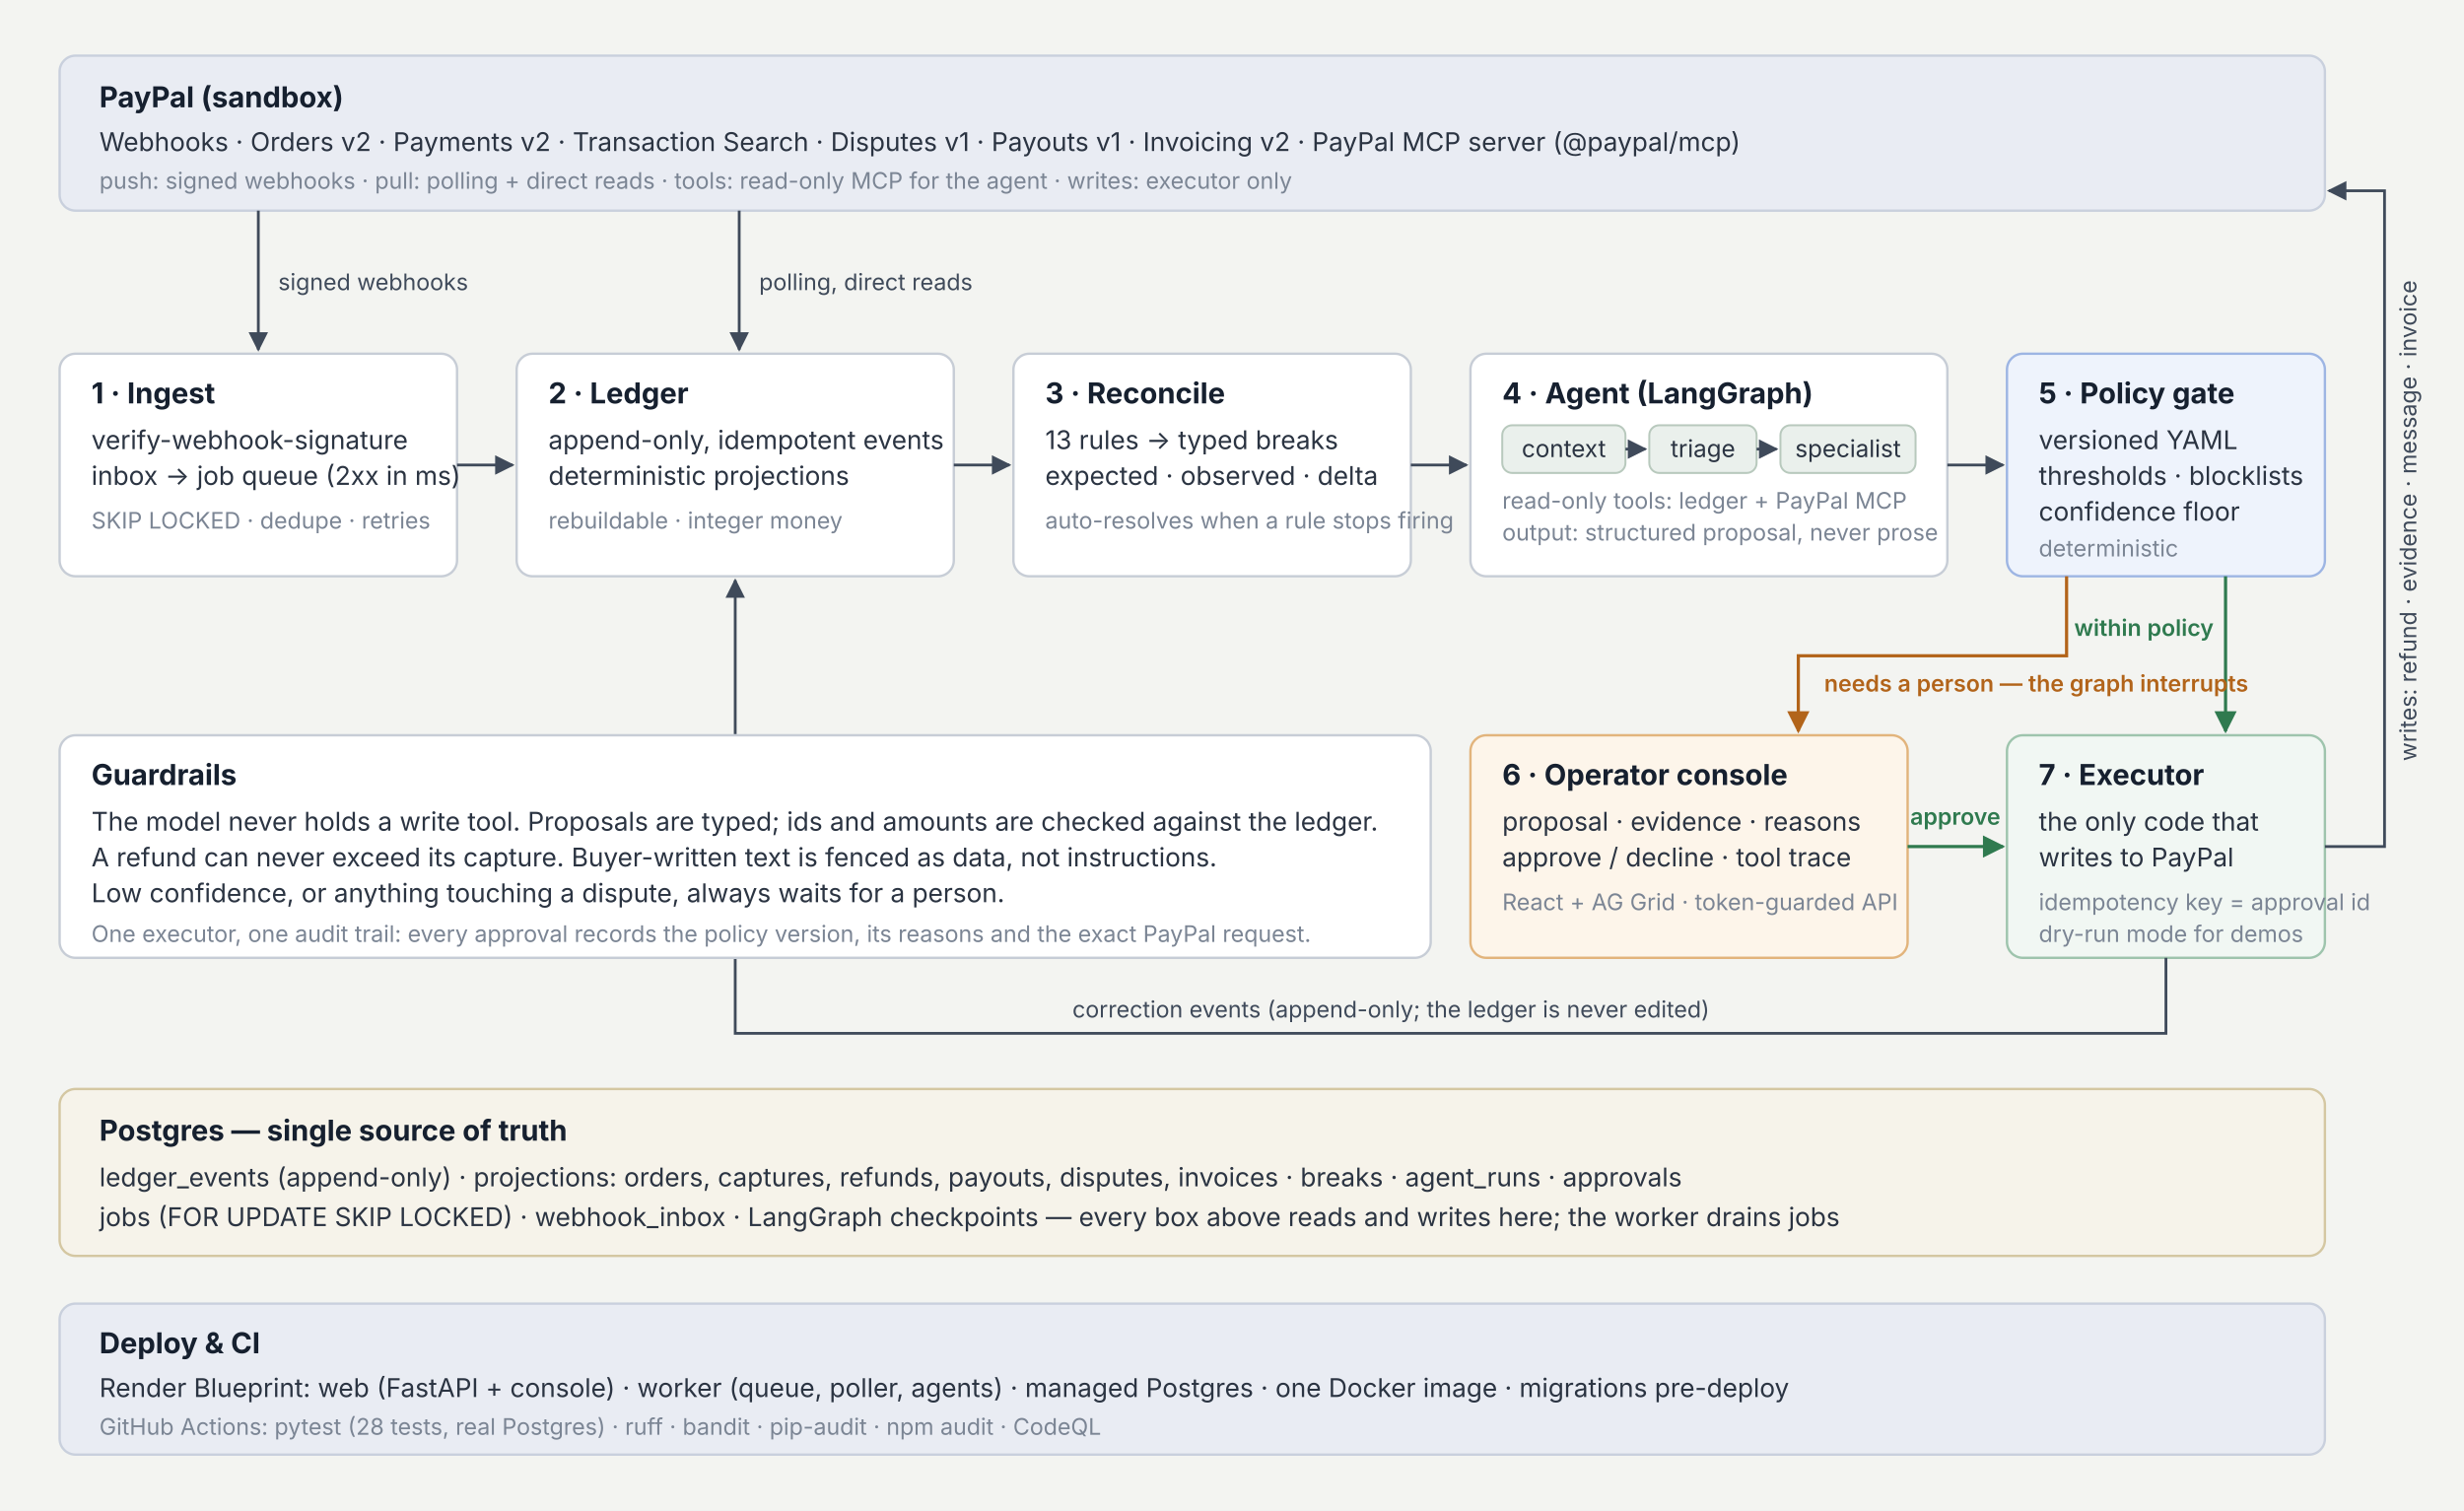
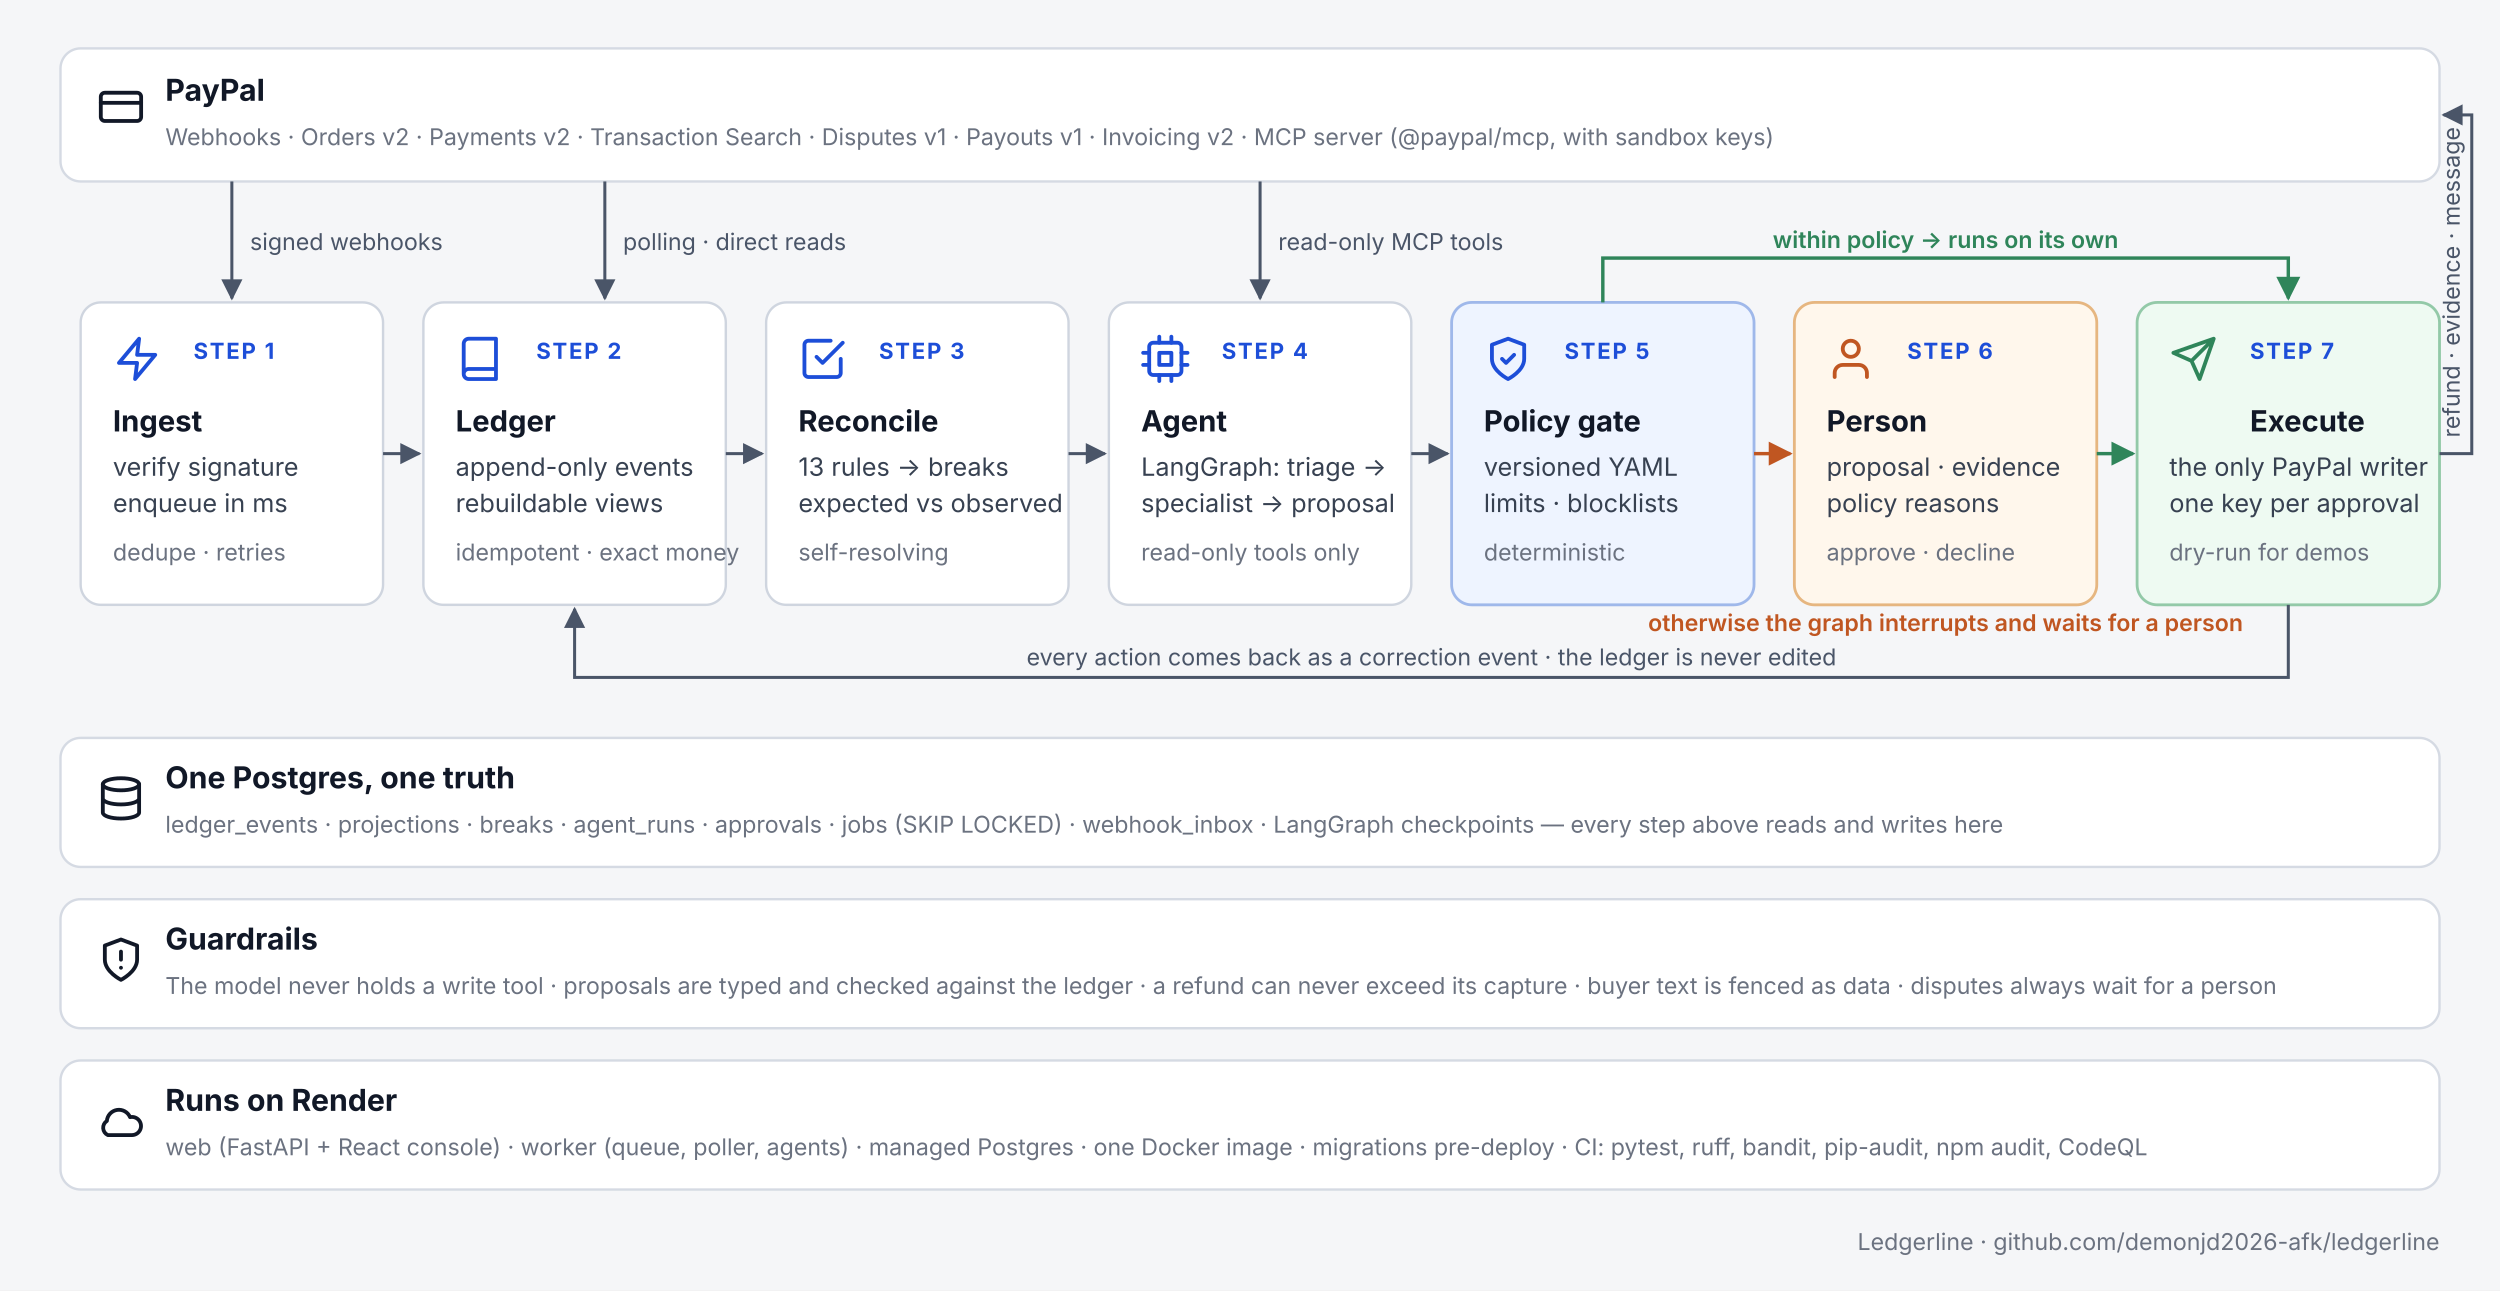
- <svg xmlns="http://www.w3.org/2000/svg" width="1240" height="760" viewBox="0 0 1240 760" font-family="Inter, -apple-system, 'Segoe UI', Helvetica, Arial, sans-serif" font-size="13">
+ <svg xmlns="http://www.w3.org/2000/svg" width="1240" height="640" viewBox="0 0 1240 640" font-family="Inter, -apple-system, 'Segoe UI', Helvetica, Arial, sans-serif" font-size="13">
  <defs>
-     <marker id="arr" viewBox="0 0 10 10" refX="9" refY="5" markerWidth="7" markerHeight="7" orient="auto-start-reverse">
-       <path d="M0 0L10 5 0 10z" fill="#3f4a5a" />
+     <marker id="a" viewBox="0 0 10 10" refX="9" refY="5" markerWidth="7" markerHeight="7" orient="auto-start-reverse">
+       <path d="M0 0L10 5 0 10z" fill="#4a5568" />
    </marker>
-     <marker id="arrg" viewBox="0 0 10 10" refX="9" refY="5" markerWidth="7" markerHeight="7" orient="auto-start-reverse">
-       <path d="M0 0L10 5 0 10z" fill="#2f7a4f" />
+     <marker id="ag" viewBox="0 0 10 10" refX="9" refY="5" markerWidth="7" markerHeight="7" orient="auto-start-reverse">
+       <path d="M0 0L10 5 0 10z" fill="#2f855a" />
    </marker>
-     <marker id="arro" viewBox="0 0 10 10" refX="9" refY="5" markerWidth="7" markerHeight="7" orient="auto-start-reverse">
-       <path d="M0 0L10 5 0 10z" fill="#b2641a" />
+     <marker id="ao" viewBox="0 0 10 10" refX="9" refY="5" markerWidth="7" markerHeight="7" orient="auto-start-reverse">
+       <path d="M0 0L10 5 0 10z" fill="#c05621" />
    </marker>
    <style>
-       .bg{fill:#f3f4f1}
-       .band{fill:#e9ecf3;stroke:#c9d0dd;stroke-width:1.2}
-       .box{fill:#ffffff;stroke:#c7cdd6;stroke-width:1.2}
-       .boxg{fill:#f1f7f3;stroke:#9ec4ad;stroke-width:1.2}
-       .boxo{fill:#fdf5ea;stroke:#e2b47c;stroke-width:1.2}
-       .boxb{fill:#eef3fc;stroke:#9db5e3;stroke-width:1.2}
-       .db{fill:#f6f3ea;stroke:#d4c7a2;stroke-width:1.2}
-       .h{font-weight:700;font-size:14.5px;fill:#16202f}
-       .t{fill:#2b3442}
-       .s{fill:#7b8594;font-size:11.5px}
-       .k{fill:#7b8594;font-size:11px;letter-spacing:.06em;font-weight:600}
-       .e{stroke:#3f4a5a;stroke-width:1.4;fill:none;marker-end:url(#arr)}
-       .eg{stroke:#2f7a4f;stroke-width:1.6;fill:none;marker-end:url(#arrg)}
-       .eo{stroke:#b2641a;stroke-width:1.6;fill:none;marker-end:url(#arro)}
-       .ed{stroke:#8a93a1;stroke-width:1.2;fill:none;stroke-dasharray:4 4;marker-end:url(#arr)}
-       .lbl{fill:#3f4a5a;font-size:11.5px}
-       .lblg{fill:#2f7a4f;font-size:11.5px;font-weight:600}
-       .lblo{fill:#b2641a;font-size:11.5px;font-weight:600}
-       .step{fill:#eaf0ec;stroke:#b8c9bd;stroke-width:1}
-       .stept{fill:#2b3442;font-size:12px}
+       .bg{fill:#f5f6f8}
+       .band{fill:#ffffff;stroke:#d5dae3;stroke-width:1.2}
+       .box{fill:#ffffff;stroke:#cfd5df;stroke-width:1.2}
+       .boxb{fill:#eef4ff;stroke:#9fb8ea;stroke-width:1.4}
+       .boxo{fill:#fff7ec;stroke:#e6b680;stroke-width:1.4}
+       .boxg{fill:#eefaf2;stroke:#93c9a8;stroke-width:1.4}
+       .ic{fill:none;stroke:#1d4ed8;stroke-width:1.9;stroke-linecap:round;stroke-linejoin:round}
+       .ico{fill:none;stroke:#c05621;stroke-width:1.9;stroke-linecap:round;stroke-linejoin:round}
+       .icg{fill:none;stroke:#2f855a;stroke-width:1.9;stroke-linecap:round;stroke-linejoin:round}
+       .icn{fill:none;stroke:#111827;stroke-width:1.9;stroke-linecap:round;stroke-linejoin:round}
+       .num{fill:#1d4ed8;font-size:11px;font-weight:700;letter-spacing:.08em}
+       .h{font-weight:700;font-size:15px;fill:#111827}
+       .hb{font-weight:700;font-size:14.5px;fill:#111827}
+       .t{fill:#374151;font-size:12.5px}
+       .s{fill:#6b7280;font-size:11.5px}
+       .e{stroke:#4a5568;stroke-width:1.5;fill:none;marker-end:url(#a)}
+       .eg{stroke:#2f855a;stroke-width:1.7;fill:none;marker-end:url(#ag)}
+       .eo{stroke:#c05621;stroke-width:1.7;fill:none;marker-end:url(#ao)}
+       .lbl{fill:#4a5568;font-size:11.5px}
+       .lg{fill:#2f855a;font-size:11.5px;font-weight:600}
+       .lo{fill:#c05621;font-size:11.5px;font-weight:600}
    </style>
  </defs>
-   <rect class="bg" width="1240" height="760" />
-   <rect x="30" y="28" width="1140" height="78" rx="8" class="band" />
-   <text x="50" y="54" class="h">PayPal (sandbox)</text>
-   <text x="50" y="76" class="t">Webhooks · Orders v2 · Payments v2 · Transaction Search · Disputes v1 · Payouts v1 · Invoicing v2 · PayPal MCP server (@paypal/mcp)</text>
-   <text x="50" y="95" class="s">push: signed webhooks   ·   pull: polling + direct reads   ·   tools: read-only MCP for the agent   ·   writes: executor only</text>
-   <path class="e" d="M130 106 V176" />
-   <text x="140" y="146" class="lbl">signed webhooks</text>
-   <path class="e" d="M372 106 V176" />
-   <text x="382" y="146" class="lbl">polling, direct reads</text>
-   <rect x="30" y="178" width="200" height="112" rx="8" class="box" />
-   <text x="46" y="203" class="h">1 · Ingest</text>
-   <text x="46" y="226" class="t">verify-webhook-signature</text>
-   <text x="46" y="244" class="t">inbox → job queue (2xx in ms)</text>
-   <text x="46" y="266" class="s">SKIP LOCKED · dedupe · retries</text>
-   <path class="e" d="M230 234 H258" />
-   <rect x="260" y="178" width="220" height="112" rx="8" class="box" />
-   <text x="276" y="203" class="h">2 · Ledger</text>
-   <text x="276" y="226" class="t">append-only, idempotent events</text>
-   <text x="276" y="244" class="t">deterministic projections</text>
-   <text x="276" y="266" class="s">rebuildable · integer money</text>
-   <path class="e" d="M480 234 H508" />
-   <rect x="510" y="178" width="200" height="112" rx="8" class="box" />
-   <text x="526" y="203" class="h">3 · Reconcile</text>
-   <text x="526" y="226" class="t">13 rules → typed breaks</text>
-   <text x="526" y="244" class="t">expected · observed · delta</text>
-   <text x="526" y="266" class="s">auto-resolves when a rule stops firing</text>
-   <path class="e" d="M710 234 H738" />
-   <rect x="740" y="178" width="240" height="112" rx="8" class="box" />
-   <text x="756" y="203" class="h">4 · Agent (LangGraph)</text>
-   <rect x="756" y="214" width="62" height="24" rx="5" class="step" />
-   <text x="787" y="230" text-anchor="middle" class="stept">context</text>
-   <path class="e" d="M818 226 H828" />
-   <rect x="830" y="214" width="54" height="24" rx="5" class="step" />
-   <text x="857" y="230" text-anchor="middle" class="stept">triage</text>
-   <path class="e" d="M884 226 H894" />
-   <rect x="896" y="214" width="68" height="24" rx="5" class="step" />
-   <text x="930" y="230" text-anchor="middle" class="stept">specialist</text>
-   <text x="756" y="256" class="s">read-only tools: ledger + PayPal MCP</text>
-   <text x="756" y="272" class="s">output: structured proposal, never prose</text>
-   <path class="e" d="M980 234 H1008" />
-   <rect x="1010" y="178" width="160" height="112" rx="8" class="boxb" />
-   <text x="1026" y="203" class="h">5 · Policy gate</text>
-   <text x="1026" y="226" class="t">versioned YAML</text>
-   <text x="1026" y="244" class="t">thresholds · blocklists</text>
-   <text x="1026" y="262" class="t">confidence floor</text>
-   <text x="1026" y="280" class="s">deterministic</text>
-   <path class="eg" d="M1120 290 V368" />
-   <text x="1114" y="320" class="lblg" text-anchor="end">within policy</text>
-   <path class="eo" d="M1040 290 V330 H905 V368" />
-   <text x="918" y="348" class="lblo">needs a person — the graph interrupts</text>
-   <rect x="740" y="370" width="220" height="112" rx="8" class="boxo" />
-   <text x="756" y="395" class="h">6 · Operator console</text>
-   <text x="756" y="418" class="t">proposal · evidence · reasons</text>
-   <text x="756" y="436" class="t">approve / decline · tool trace</text>
-   <text x="756" y="458" class="s">React + AG Grid · token-guarded API</text>
-   <path class="eg" d="M960 426 H1008" />
-   <text x="984" y="415" class="lblg" text-anchor="middle" font-size="10.5">approve</text>
-   <rect x="1010" y="370" width="160" height="112" rx="8" class="boxg" />
-   <text x="1026" y="395" class="h">7 · Executor</text>
-   <text x="1026" y="418" class="t">the only code that</text>
-   <text x="1026" y="436" class="t">writes to PayPal</text>
-   <text x="1026" y="458" class="s">idempotency key = approval id</text>
-   <text x="1026" y="474" class="s">dry-run mode for demos</text>
-   <path class="e" d="M1170 426 H1200 V96 H1172" />
-   <text x="1216" y="262" class="lbl" transform="rotate(-90 1216 262)" text-anchor="middle">writes: refund · evidence · message · invoice</text>
-   <path class="e" d="M1090 482 V520 H370 V292" />
-   <text x="700" y="512" class="lbl" text-anchor="middle">correction events (append-only; the ledger is never edited)</text>
-   <rect x="30" y="548" width="1140" height="84" rx="8" class="db" />
-   <text x="50" y="574" class="h">Postgres — single source of truth</text>
-   <text x="50" y="597" class="t">ledger_events (append-only) · projections: orders, captures, refunds, payouts, disputes, invoices · breaks · agent_runs · approvals</text>
-   <text x="50" y="617" class="t">jobs (FOR UPDATE SKIP LOCKED) · webhook_inbox · LangGraph checkpoints — every box above reads and writes here; the worker drains jobs</text>
-   <rect x="30" y="656" width="1140" height="76" rx="8" class="band" />
-   <text x="50" y="681" class="h">Deploy &amp; CI</text>
-   <text x="50" y="703" class="t">Render Blueprint: web (FastAPI + console) · worker (queue, poller, agents) · managed Postgres · one Docker image · migrations pre-deploy</text>
-   <text x="50" y="722" class="s">GitHub Actions: pytest (28 tests, real Postgres) · ruff · bandit · pip-audit · npm audit · CodeQL</text>
-   <rect x="30" y="370" width="690" height="112" rx="8" class="box" />
-   <text x="46" y="395" class="h">Guardrails</text>
-   <text x="46" y="418" class="t">The model never holds a write tool. Proposals are typed; ids and amounts are checked against the ledger.</text>
-   <text x="46" y="436" class="t">A refund can never exceed its capture. Buyer-written text is fenced as data, not instructions.</text>
-   <text x="46" y="454" class="t">Low confidence, or anything touching a dispute, always waits for a person.</text>
-   <text x="46" y="474" class="s">One executor, one audit trail: every approval records the policy version, its reasons and the exact PayPal request.</text>
+   <rect class="bg" width="1240" height="640" />
+   <rect x="30" y="24" width="1180" height="66" rx="10" class="band" />
+   <g transform="translate(48 41)">
+     <rect x="2" y="5" width="20" height="14" rx="2" class="icn" />
+     <path d="M2 10h20" class="icn" />
+   </g>
+   <text x="82" y="50" class="h">PayPal</text>
+   <text x="82" y="72" class="s">Webhooks · Orders v2 · Payments v2 · Transaction Search · Disputes v1 · Payouts v1 · Invoicing v2 · MCP server (@paypal/mcp, with sandbox keys)</text>
+   <path class="e" d="M115 90 V148" />
+   <text x="124" y="124" class="lbl">signed webhooks</text>
+   <path class="e" d="M300 90 V148" />
+   <text x="309" y="124" class="lbl">polling · direct reads</text>
+   <path class="e" d="M625 90 V148" />
+   <text x="634" y="124" class="lbl">read-only MCP tools</text>
+   <rect x="40" y="150" width="150" height="150" rx="10" class="box" />
+   <g transform="translate(56 166)">
+     <path d="M13 2L3 14h9l-1 8 10-12h-9l1-8z" class="ic" />
+   </g>
+   <text x="96" y="178" class="num">STEP 1</text>
+   <text x="56" y="214" class="hb">Ingest</text>
+   <text x="56" y="236" class="t">verify signature</text>
+   <text x="56" y="254" class="t">enqueue in ms</text>
+   <text x="56" y="278" class="s">dedupe · retries</text>
+   <path class="e" d="M190 225 H208" />
+   <rect x="210" y="150" width="150" height="150" rx="10" class="box" />
+   <g transform="translate(226 166)">
+     <path d="M4 19.5A2.5 2.5 0 0 1 6.5 17H20M6.5 2H20v20H6.5A2.5 2.5 0 0 1 4 19.5v-15A2.5 2.5 0 0 1 6.5 2z" class="ic" />
+   </g>
+   <text x="266" y="178" class="num">STEP 2</text>
+   <text x="226" y="214" class="hb">Ledger</text>
+   <text x="226" y="236" class="t">append-only events</text>
+   <text x="226" y="254" class="t">rebuildable views</text>
+   <text x="226" y="278" class="s">idempotent · exact money</text>
+   <path class="e" d="M360 225 H378" />
+   <rect x="380" y="150" width="150" height="150" rx="10" class="box" />
+   <g transform="translate(396 166)">
+     <path d="M9 11l3 3L22 4M21 12v7a2 2 0 0 1-2 2H5a2 2 0 0 1-2-2V5a2 2 0 0 1 2-2h11" class="ic" />
+   </g>
+   <text x="436" y="178" class="num">STEP 3</text>
+   <text x="396" y="214" class="hb">Reconcile</text>
+   <text x="396" y="236" class="t">13 rules → breaks</text>
+   <text x="396" y="254" class="t">expected vs observed</text>
+   <text x="396" y="278" class="s">self-resolving</text>
+   <path class="e" d="M530 225 H548" />
+   <rect x="550" y="150" width="150" height="150" rx="10" class="box" />
+   <g transform="translate(566 166)">
+     <rect x="4" y="4" width="16" height="16" rx="2" class="ic" />
+     <rect x="9" y="9" width="6" height="6" class="ic" />
+     <path d="M9 1v3M15 1v3M9 20v3M15 20v3M1 9h3M1 15h3M20 9h3M20 15h3" class="ic" />
+   </g>
+   <text x="606" y="178" class="num">STEP 4</text>
+   <text x="566" y="214" class="hb">Agent</text>
+   <text x="566" y="236" class="t">LangGraph: triage →</text>
+   <text x="566" y="254" class="t">specialist → proposal</text>
+   <text x="566" y="278" class="s">read-only tools only</text>
+   <path class="e" d="M700 225 H718" />
+   <rect x="720" y="150" width="150" height="150" rx="10" class="boxb" />
+   <g transform="translate(736 166)">
+     <path d="M12 22s8-4 8-10V5l-8-3-8 3v7c0 6 8 10 8 10z" class="ic" />
+     <path d="M9 12l2 2 4-4" class="ic" />
+   </g>
+   <text x="776" y="178" class="num">STEP 5</text>
+   <text x="736" y="214" class="hb">Policy gate</text>
+   <text x="736" y="236" class="t">versioned YAML</text>
+   <text x="736" y="254" class="t">limits · blocklists</text>
+   <text x="736" y="278" class="s">deterministic</text>
+   <path class="eo" d="M870 225 H888" />
+   <rect x="890" y="150" width="150" height="150" rx="10" class="boxo" />
+   <g transform="translate(906 166)">
+     <circle cx="12" cy="7" r="4" class="ico" />
+     <path d="M20 21v-2a4 4 0 0 0-4-4H8a4 4 0 0 0-4 4v2" class="ico" />
+   </g>
+   <text x="946" y="178" class="num" fill="#c05621">STEP 6</text>
+   <text x="906" y="214" class="hb">Person</text>
+   <text x="906" y="236" class="t">proposal · evidence</text>
+   <text x="906" y="254" class="t">policy reasons</text>
+   <text x="906" y="278" class="s">approve · decline</text>
+   <path class="eg" d="M1040 225 H1058" />
+   <rect x="1060" y="150" width="150" height="150" rx="10" class="boxg" />
+   <g transform="translate(1076 166)">
+     <path d="M22 2L11 13M22 2l-7 20-4-9-9-4 20-7z" class="icg" />
+   </g>
+   <text x="1116" y="178" class="num" fill="#2f855a">STEP 7</text>
+   <text x="1116" y="214" class="hb">Execute</text>
+   <text x="1076" y="236" class="t">the only PayPal writer</text>
+   <text x="1076" y="254" class="t">one key per approval</text>
+   <text x="1076" y="278" class="s">dry-run for demos</text>
+   <path class="eg" d="M795 150 V128 H1135 V148" />
+   <text x="965" y="123" class="lg" text-anchor="middle">within policy → runs on its own</text>
+   <text x="965" y="313" class="lo" text-anchor="middle">otherwise the graph interrupts and waits for a person</text>
+   <path class="e" d="M1210 225 H1226 V57 H1212" />
+   <text x="1220" y="140" class="lbl" transform="rotate(-90 1220 140)" text-anchor="middle">refund · evidence · message</text>
+   <path class="e" d="M1135 300 V336 H285 V302" />
+   <text x="710" y="330" class="lbl" text-anchor="middle">every action comes back as a correction event · the ledger is never edited</text>
+   <rect x="30" y="366" width="1180" height="64" rx="10" class="band" />
+   <g transform="translate(48 384)">
+     <ellipse cx="12" cy="5" rx="9" ry="3" class="icn" />
+     <path d="M3 5v14c0 1.7 4 3 9 3s9-1.3 9-3V5M3 12c0 1.7 4 3 9 3s9-1.3 9-3" class="icn" />
+   </g>
+   <text x="82" y="391" class="h">One Postgres, one truth</text>
+   <text x="82" y="413" class="s">ledger_events · projections · breaks · agent_runs · approvals · jobs (SKIP LOCKED) · webhook_inbox · LangGraph checkpoints — every step above reads and writes here</text>
+   <rect x="30" y="446" width="1180" height="64" rx="10" class="band" />
+   <g transform="translate(48 464)">
+     <path d="M12 22s8-4 8-10V5l-8-3-8 3v7c0 6 8 10 8 10z" class="icn" />
+     <path d="M12 8v4M12 16h.01" class="icn" />
+   </g>
+   <text x="82" y="471" class="h">Guardrails</text>
+   <text x="82" y="493" class="s">The model never holds a write tool · proposals are typed and checked against the ledger · a refund can never exceed its capture · buyer text is fenced as data · disputes always wait for a person</text>
+   <rect x="30" y="526" width="1180" height="64" rx="10" class="band" />
+   <g transform="translate(48 544)">
+     <path d="M17.5 19a4.5 4.5 0 1 0-1-8.9A6 6 0 0 0 5 12a4 4 0 0 0 .5 7z" class="icn" />
+   </g>
+   <text x="82" y="551" class="h">Runs on Render</text>
+   <text x="82" y="573" class="s">web (FastAPI + React console) · worker (queue, poller, agents) · managed Postgres · one Docker image · migrations pre-deploy · CI: pytest, ruff, bandit, pip-audit, npm audit, CodeQL</text>
+   <text x="1210" y="620" class="s" text-anchor="end">Ledgerline · github.com/demonjd2026-afk/ledgerline</text>
</svg>
